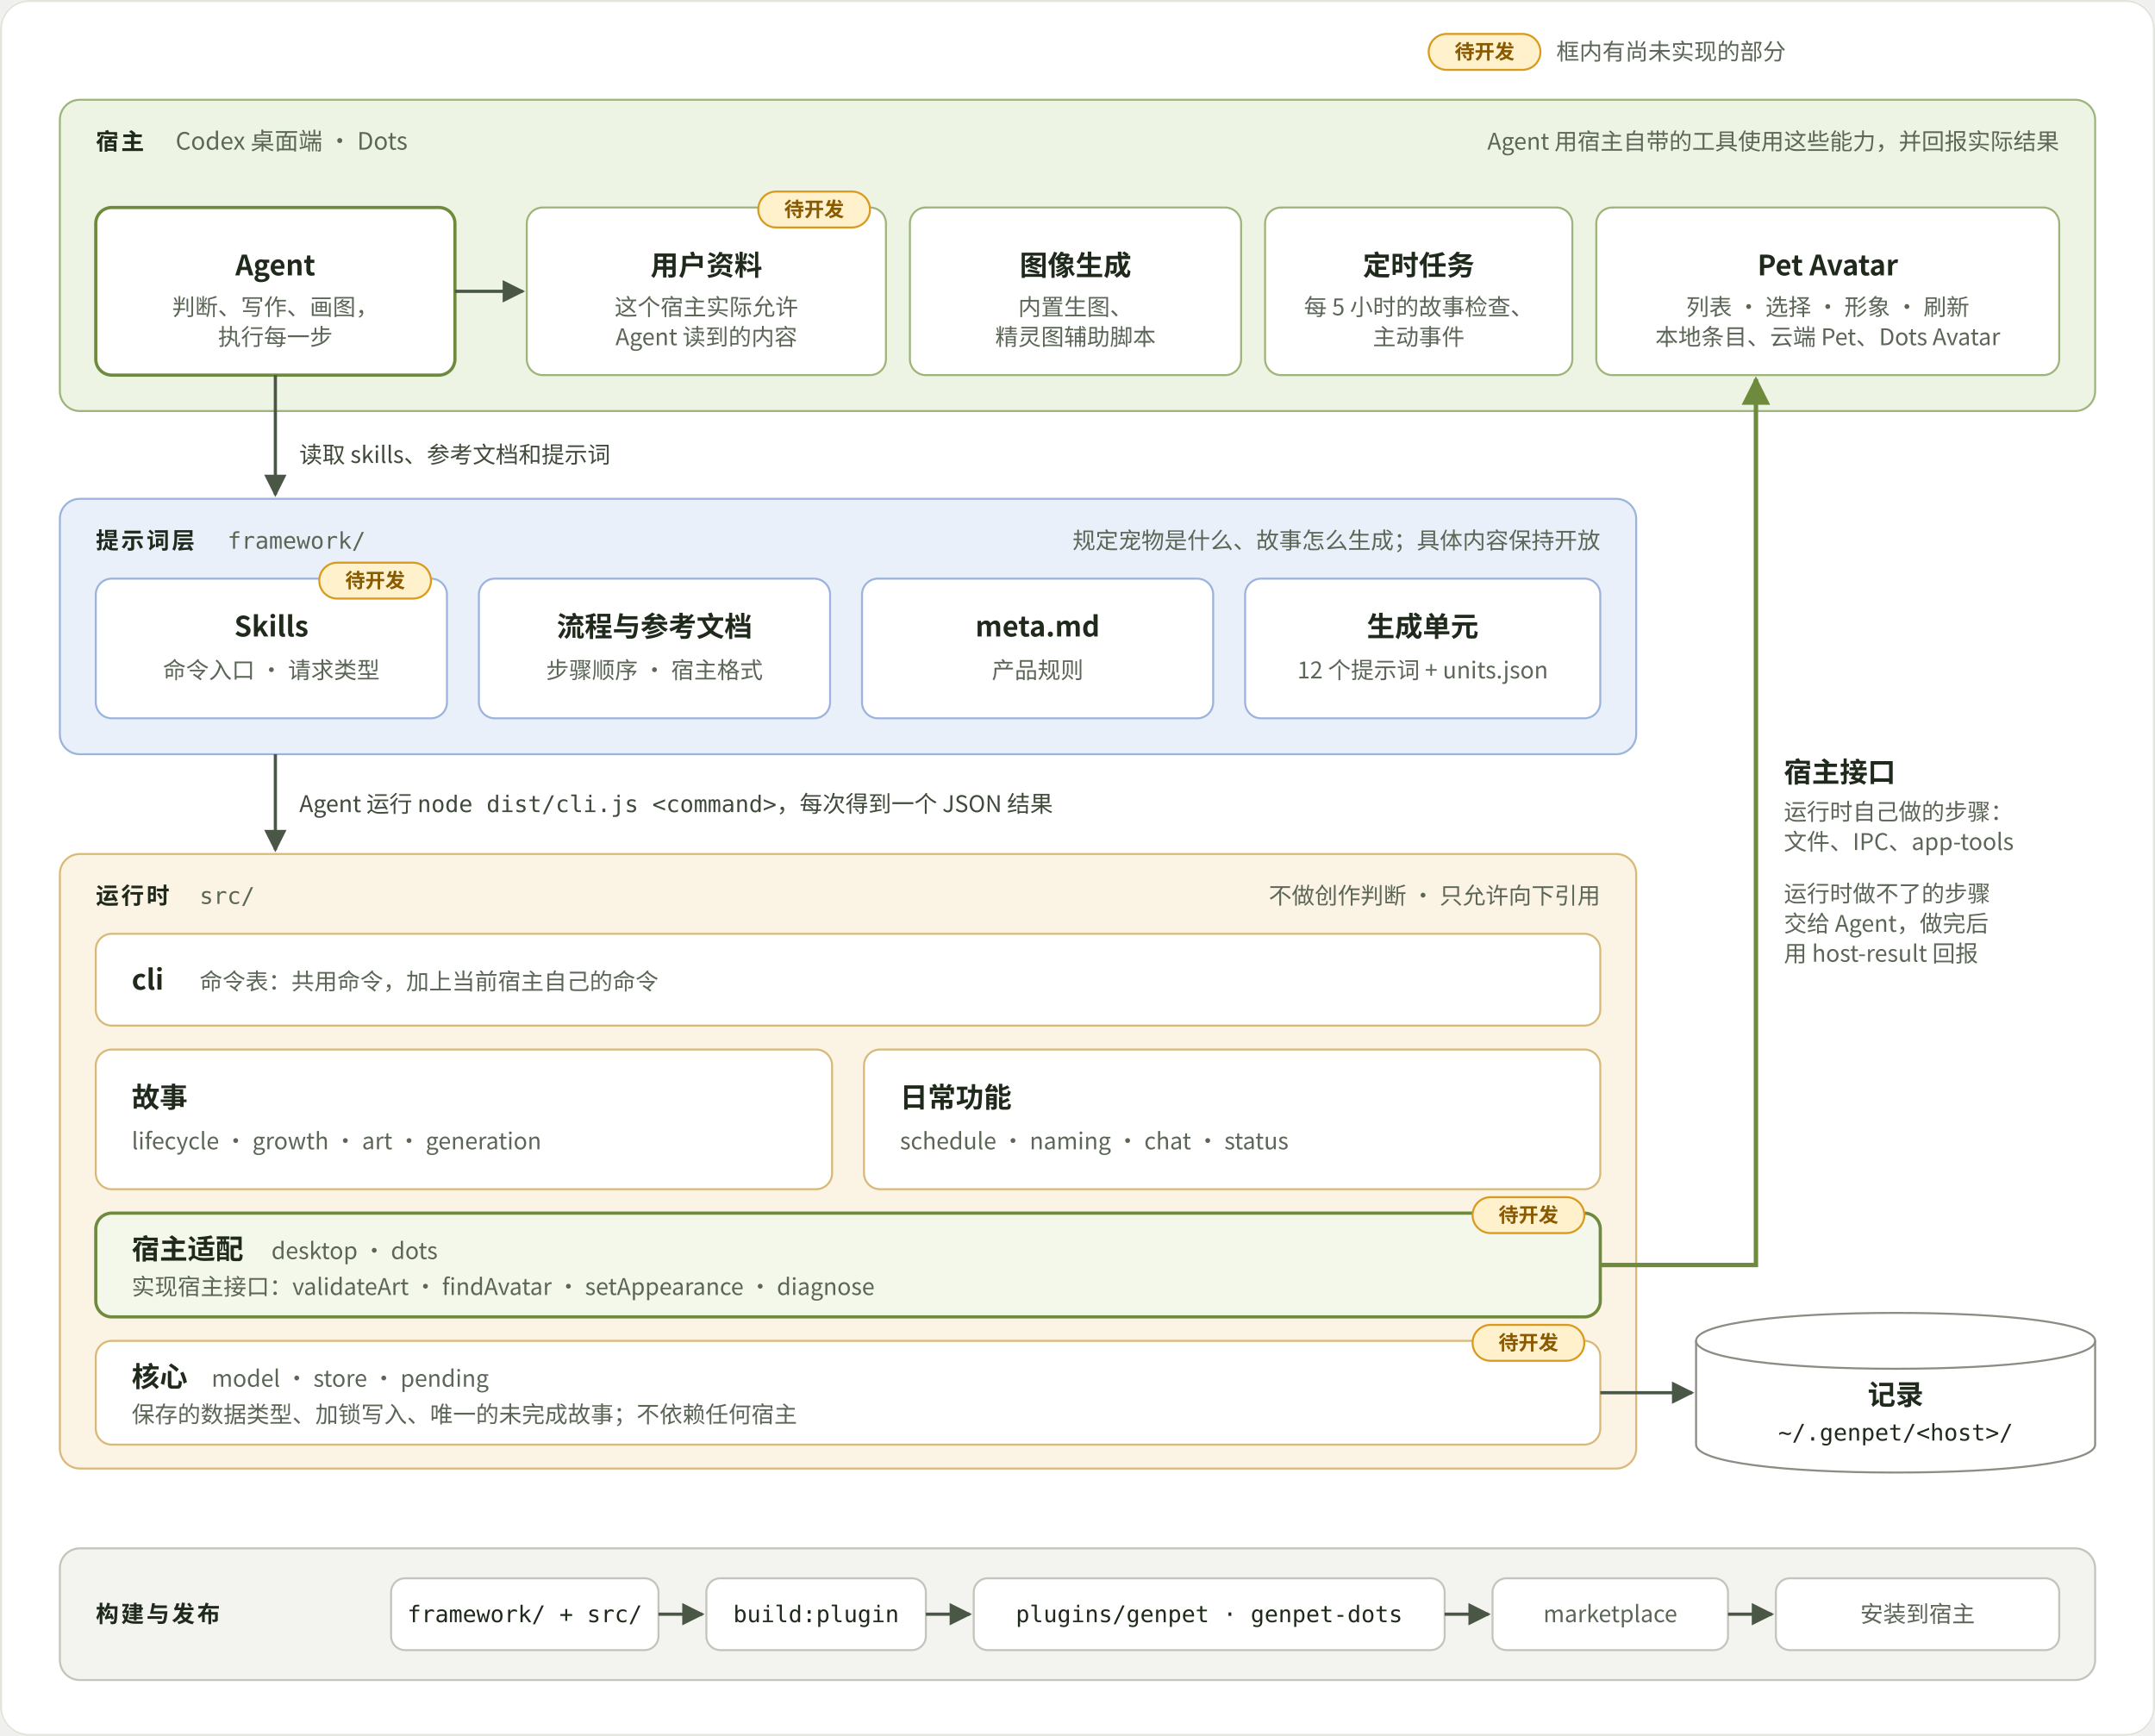
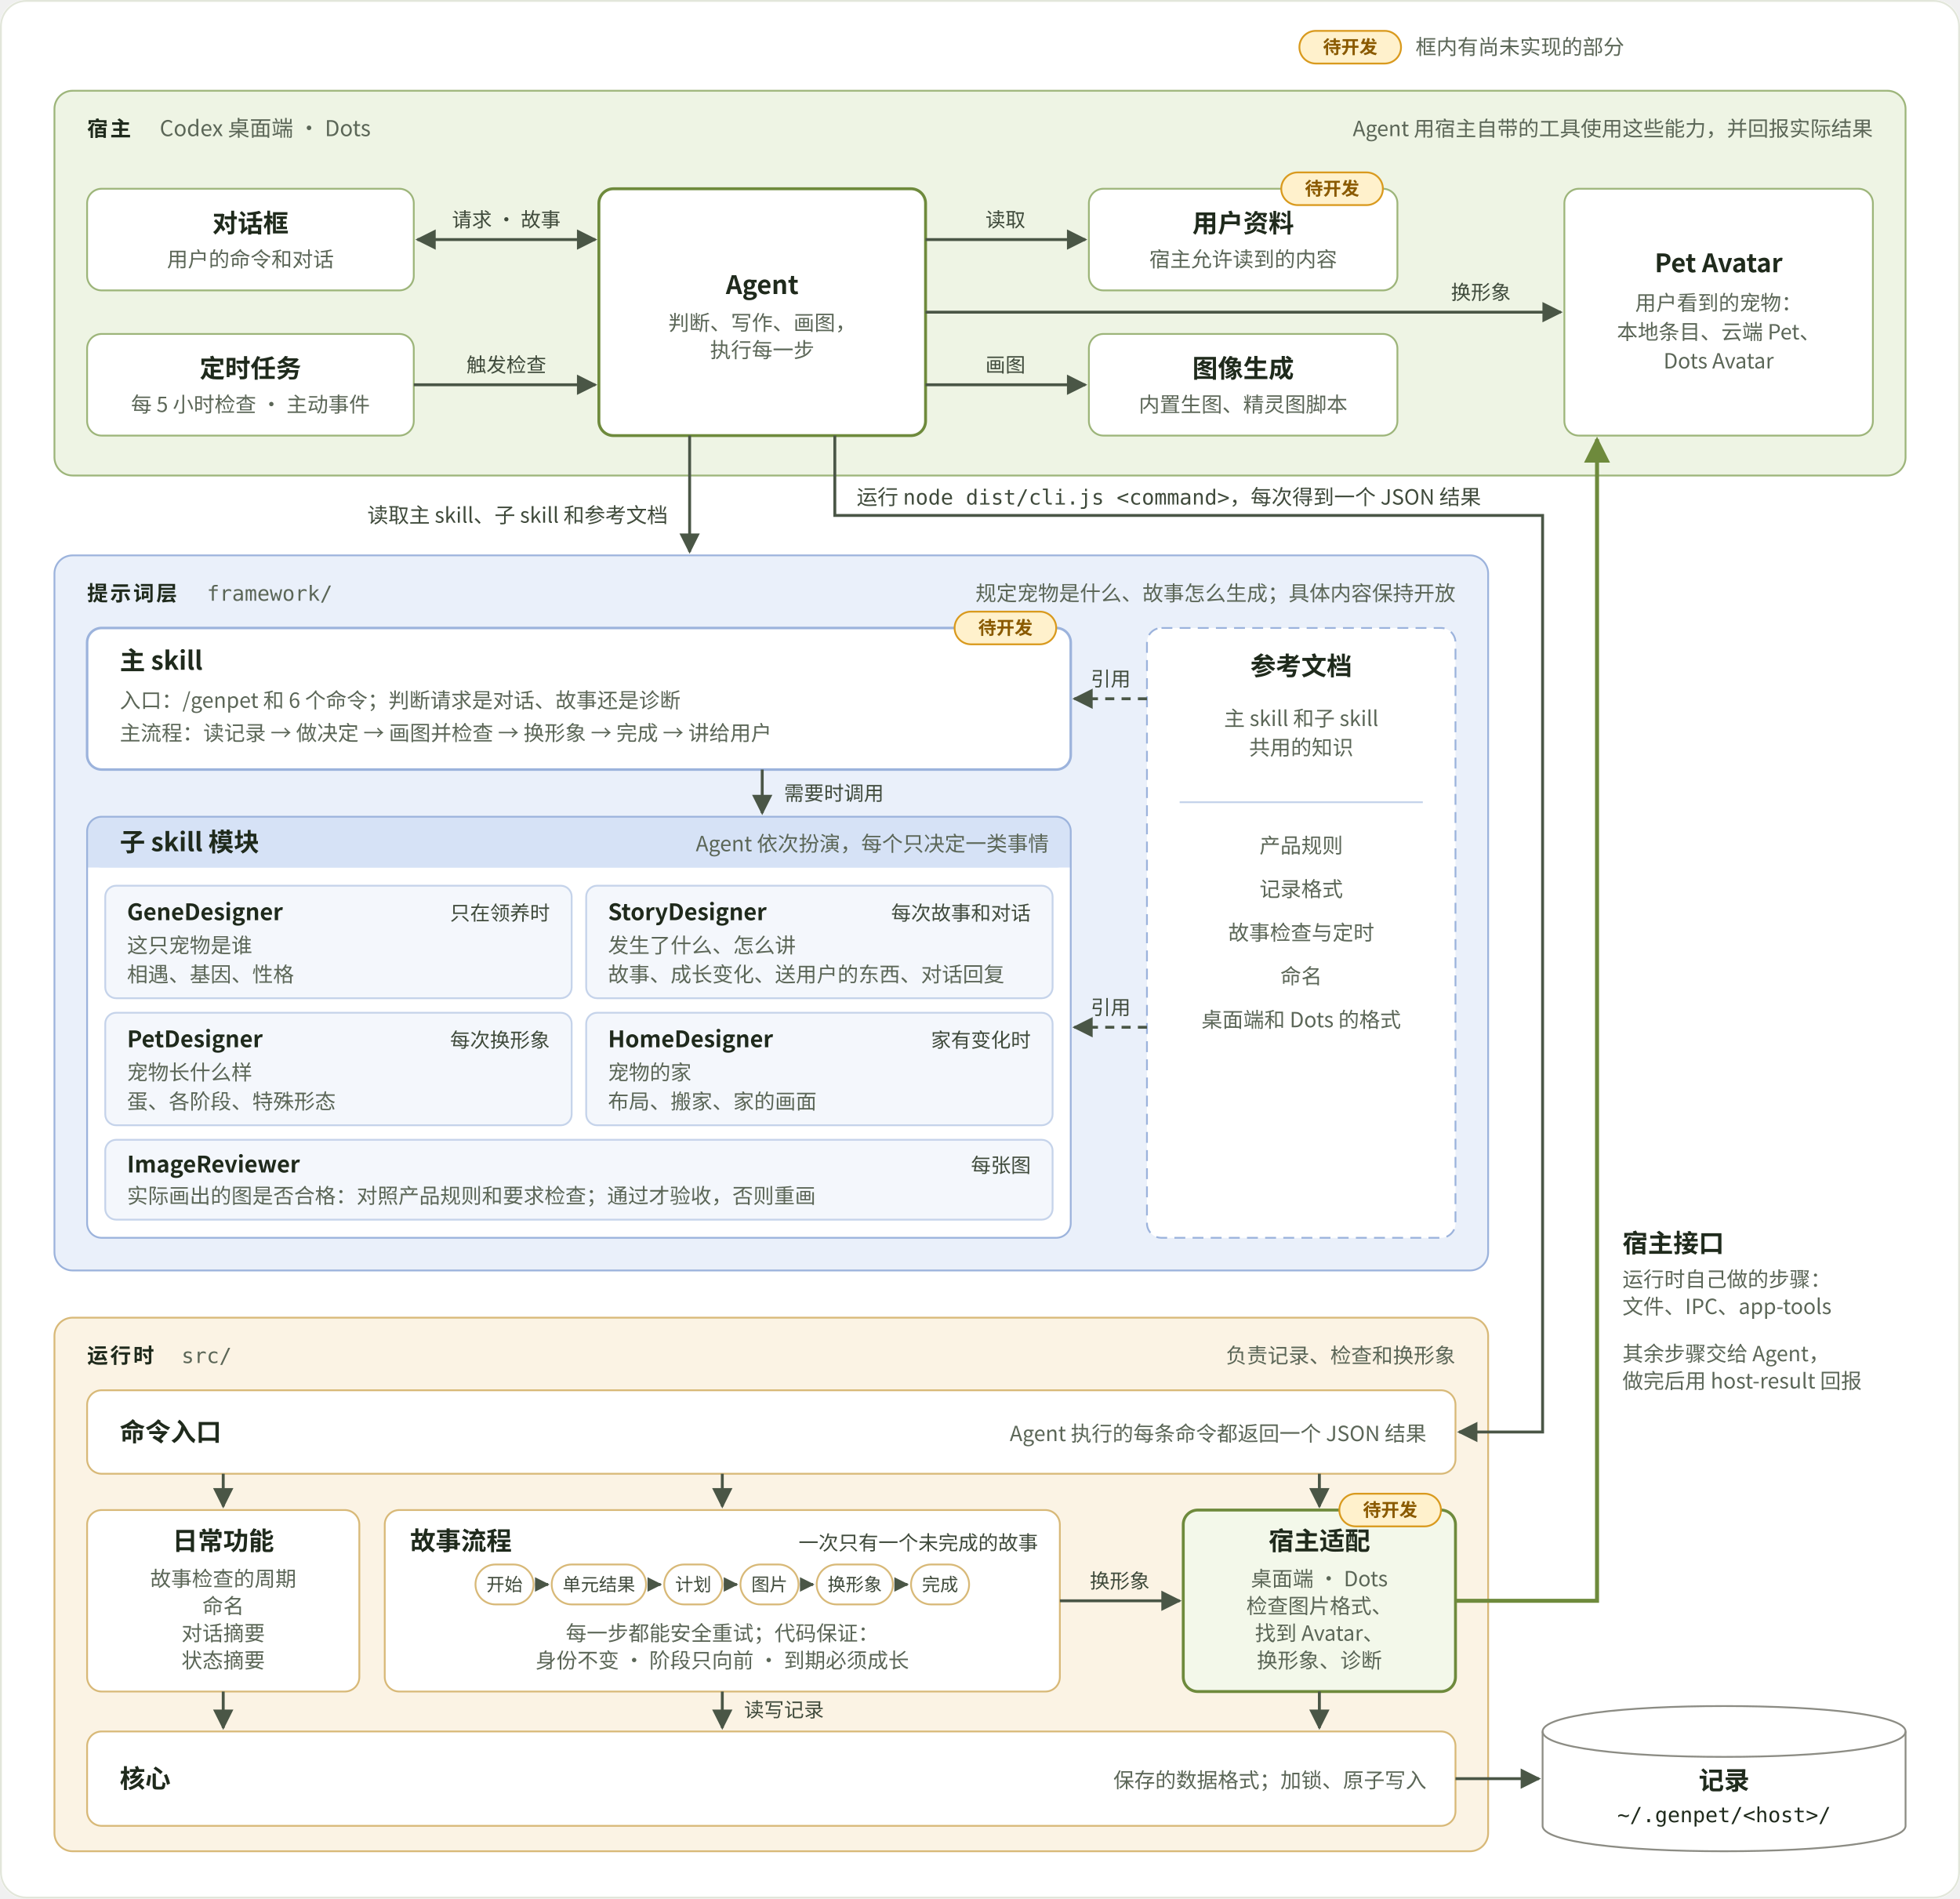
- <svg xmlns="http://www.w3.org/2000/svg" viewBox="0 0 1080 870" role="img" aria-labelledby="t d">
+ <svg xmlns="http://www.w3.org/2000/svg" viewBox="0 0 1080 1046" role="img" aria-labelledby="t d">
  <style>
    text { font-family: -apple-system, BlinkMacSystemFont, 'PingFang SC', 'Hiragino Sans GB', 'Microsoft YaHei', 'Noto Sans CJK SC', 'Segoe UI', Helvetica, Arial, sans-serif; fill: #1F2A1C; }
    .layer { font-size: 11.5px; font-weight: 700; letter-spacing: 1.2px; }
    .where { font-size: 12px; fill: #5B6657; }
    .name { font-size: 14px; font-weight: 600; }
    .sub { font-size: 11.5px; fill: #5B6657; }
+     .grp { font-size: 12.5px; font-weight: 600; }
+     .chip { font-size: 10px; fill: #3F4A3B; }
+     .rel { font-size: 11px; fill: #3F4A3B; }
    .note { font-size: 11.5px; fill: #3F4A3B; }
    .mono { font-family: ui-monospace, SFMono-Regular, Menlo, Consolas, monospace; font-size: 11.5px; }
    .pill { font-size: 10px; font-weight: 600; fill: #8A5A00; }
    .flow { stroke: #4A5646; stroke-width: 1.6; fill: none; }
    .port { stroke: #6E8A3C; stroke-width: 2.2; fill: none; }
  </style>
  <defs>
    <marker id="a" viewBox="0 0 10 10" refX="9" refY="5" markerWidth="7" markerHeight="7" orient="auto-start-reverse">
      <path d="M0 0 10 5 0 10z" fill="#4A5646" />
    </marker>
    <marker id="p" viewBox="0 0 10 10" refX="9" refY="5" markerWidth="6.5" markerHeight="6.5" orient="auto-start-reverse">
      <path d="M0 0 10 5 0 10z" fill="#6E8A3C" />
    </marker>
+     <marker id="s" viewBox="0 0 10 10" refX="9" refY="5" markerWidth="5" markerHeight="5" orient="auto-start-reverse">
+       <path d="M0 0 10 5 0 10z" fill="#4A5646" />
+     </marker>
  </defs>
-   <rect width="1080" height="870" rx="14" fill="#FFFFFF" />
-   <rect x="0.5" y="0.5" width="1079" height="869" rx="14" fill="none" stroke="#E2E6DA" />
+   <rect width="1080" height="1046" rx="14" fill="#FFFFFF" />
+   <rect x="0.5" y="0.5" width="1079" height="1045" rx="14" fill="none" stroke="#E2E6DA" />
  <rect x="716" y="17" width="56" height="18" rx="9" fill="#FFF1CC" stroke="#D99A1E" />
  <text class="pill" x="744" y="29.5" text-anchor="middle">待开发</text>
  <text class="sub" x="780" y="30">框内有尚未实现的部分</text>
-   <rect x="30" y="50" width="1020" height="156" rx="10" fill="#EEF4E4" stroke="#9DB57A" />
+   <rect x="30" y="50" width="1020" height="212" rx="10" fill="#EEF4E4" stroke="#9DB57A" />
  <text class="layer" x="48" y="75">宿主</text>
  <text class="where" x="88" y="75">Codex 桌面端 · Dots</text>
  <text class="sub" x="1032" y="75" text-anchor="end">Agent 用宿主自带的工具使用这些能力，并回报实际结果</text>
-   <rect x="48" y="104" width="180" height="84" rx="8" fill="#FFFFFF" stroke="#6E8A3C" stroke-width="1.6" />
-   <text class="name" x="138" y="138" text-anchor="middle">Agent</text>
-   <text class="sub" x="138" y="158" text-anchor="middle">判断、写作、画图，</text>
-   <text class="sub" x="138" y="173" text-anchor="middle">执行每一步</text>
-   <rect x="264" y="104" width="180" height="84" rx="8" fill="#FFFFFF" stroke="#9DB57A" />
-   <text class="name" x="354" y="138" text-anchor="middle">用户资料</text>
-   <text class="sub" x="354" y="158" text-anchor="middle">这个宿主实际允许</text>
-   <text class="sub" x="354" y="173" text-anchor="middle">Agent 读到的内容</text>
-   <rect x="380" y="96" width="56" height="18" rx="9" fill="#FFF1CC" stroke="#D99A1E" />
-   <text class="pill" x="408" y="108.5" text-anchor="middle">待开发</text>
-   <rect x="456" y="104" width="166" height="84" rx="8" fill="#FFFFFF" stroke="#9DB57A" />
-   <text class="name" x="539" y="138" text-anchor="middle">图像生成</text>
-   <text class="sub" x="539" y="158" text-anchor="middle">内置生图、</text>
-   <text class="sub" x="539" y="173" text-anchor="middle">精灵图辅助脚本</text>
-   <rect x="634" y="104" width="154" height="84" rx="8" fill="#FFFFFF" stroke="#9DB57A" />
-   <text class="name" x="711" y="138" text-anchor="middle">定时任务</text>
-   <text class="sub" x="711" y="158" text-anchor="middle">每 5 小时的故事检查、</text>
-   <text class="sub" x="711" y="173" text-anchor="middle">主动事件</text>
-   <rect x="800" y="104" width="232" height="84" rx="8" fill="#FFFFFF" stroke="#9DB57A" />
-   <text class="name" x="916" y="138" text-anchor="middle">Pet Avatar</text>
-   <text class="sub" x="916" y="158" text-anchor="middle">列表 · 选择 · 形象 · 刷新</text>
-   <text class="sub" x="916" y="173" text-anchor="middle">本地条目、云端 Pet、Dots Avatar</text>
-   <path class="flow" d="M228 146H262" marker-end="url(#a)" />
-   <path class="flow" d="M138 188V248" marker-end="url(#a)" />
-   <text class="note" x="150" y="232">读取 skills、参考文档和提示词</text>
-   <rect x="30" y="250" width="790" height="128" rx="10" fill="#EAF0FA" stroke="#9CB3DC" />
-   <text class="layer" x="48" y="275">提示词层</text>
-   <text class="where mono" x="114" y="275">framework/</text>
-   <text class="sub" x="802" y="275" text-anchor="end">规定宠物是什么、故事怎么生成；具体内容保持开放</text>
-   <rect x="48" y="290" width="176" height="70" rx="8" fill="#FFFFFF" stroke="#9CB3DC" />
-   <text class="name" x="136" y="319" text-anchor="middle">Skills</text>
-   <text class="sub" x="136" y="340" text-anchor="middle">命令入口 · 请求类型</text>
-   <rect x="160" y="282" width="56" height="18" rx="9" fill="#FFF1CC" stroke="#D99A1E" />
-   <text class="pill" x="188" y="294.5" text-anchor="middle">待开发</text>
-   <rect x="240" y="290" width="176" height="70" rx="8" fill="#FFFFFF" stroke="#9CB3DC" />
-   <text class="name" x="328" y="319" text-anchor="middle">流程与参考文档</text>
-   <text class="sub" x="328" y="340" text-anchor="middle">步骤顺序 · 宿主格式</text>
-   <rect x="432" y="290" width="176" height="70" rx="8" fill="#FFFFFF" stroke="#9CB3DC" />
-   <text class="name" x="520" y="319" text-anchor="middle">meta.md</text>
-   <text class="sub" x="520" y="340" text-anchor="middle">产品规则</text>
-   <rect x="624" y="290" width="178" height="70" rx="8" fill="#FFFFFF" stroke="#9CB3DC" />
-   <text class="name" x="713" y="319" text-anchor="middle">生成单元</text>
-   <text class="sub" x="713" y="340" text-anchor="middle">12 个提示词 + units.json</text>
-   <path class="flow" d="M138 378V426" marker-end="url(#a)" />
-   <text class="note" x="150" y="407">Agent 运行 <tspan class="mono">node dist/cli.js &lt;command&gt;</tspan>，每次得到一个 JSON 结果</text>
-   <rect x="30" y="428" width="790" height="308" rx="10" fill="#FBF3E4" stroke="#D8B978" />
-   <text class="layer" x="48" y="453">运行时</text>
-   <text class="where mono" x="100" y="453">src/</text>
-   <text class="sub" x="802" y="453" text-anchor="end">不做创作判断 · 只允许向下引用</text>
-   <rect x="48" y="468" width="754" height="46" rx="8" fill="#FFFFFF" stroke="#D8B978" />
-   <text class="name" x="66" y="496">cli</text>
-   <text class="sub" x="100" y="496">命令表：共用命令，加上当前宿主自己的命令</text>
-   <rect x="48" y="526" width="369" height="70" rx="8" fill="#FFFFFF" stroke="#D8B978" />
-   <text class="name" x="66" y="555">故事</text>
-   <text class="sub" x="66" y="576">lifecycle · growth · art · generation</text>
-   <rect x="433" y="526" width="369" height="70" rx="8" fill="#FFFFFF" stroke="#D8B978" />
-   <text class="name" x="451" y="555">日常功能</text>
-   <text class="sub" x="451" y="576">schedule · naming · chat · status</text>
-   <rect x="48" y="608" width="754" height="52" rx="8" fill="#F3F8EA" stroke="#6E8A3C" stroke-width="1.6" />
-   <text class="name" x="66" y="631">宿主适配</text>
-   <text class="sub" x="136" y="631">desktop · dots</text>
-   <text class="sub" x="66" y="649">实现宿主接口：validateArt · findAvatar · setAppearance · diagnose</text>
-   <rect x="738" y="600" width="56" height="18" rx="9" fill="#FFF1CC" stroke="#D99A1E" />
-   <text class="pill" x="766" y="612.5" text-anchor="middle">待开发</text>
-   <rect x="48" y="672" width="754" height="52" rx="8" fill="#FFFFFF" stroke="#D8B978" />
-   <text class="name" x="66" y="695">核心</text>
-   <text class="sub" x="106" y="695">model · store · pending</text>
-   <text class="sub" x="66" y="713">保存的数据类型、加锁写入、唯一的未完成故事；不依赖任何宿主</text>
-   <rect x="738" y="664" width="56" height="18" rx="9" fill="#FFF1CC" stroke="#D99A1E" />
-   <text class="pill" x="766" y="676.5" text-anchor="middle">待开发</text>
-   <path class="port" d="M802 634H880V190" marker-end="url(#p)" />
-   <text class="name" x="894" y="392" fill="#4E6B22">宿主接口</text>
-   <text class="sub" x="894" y="411">运行时自己做的步骤：</text>
-   <text class="sub" x="894" y="426">文件、IPC、app-tools</text>
-   <text class="sub" x="894" y="452">运行时做不了的步骤</text>
-   <text class="sub" x="894" y="467">交给 Agent，做完后</text>
-   <text class="sub" x="894" y="482">用 host-result 回报</text>
-   <path class="flow" d="M802 698H848" marker-end="url(#a)" />
-   <path d="M850 672c0-9 45-14 100-14s100 5 100 14v52c0 9-45 14-100 14s-100-5-100-14z" fill="#FFFFFF" stroke="#8C8C84" />
-   <path d="M850 672c0 9 45 14 100 14s100-5 100-14" fill="none" stroke="#8C8C84" />
-   <text class="name" x="950" y="704" text-anchor="middle">记录</text>
-   <text class="mono" x="950" y="722" text-anchor="middle" fill="#5B6657">~/.genpet/&lt;host&gt;/</text>
-   <rect x="30" y="776" width="1020" height="66" rx="10" fill="#F3F3F0" stroke="#C4C4BC" />
-   <text class="layer" x="48" y="813">构建与发布</text>
-   <rect x="196" y="791" width="134" height="36" rx="7" fill="#FFFFFF" stroke="#C4C4BC" />
-   <text class="mono" x="263" y="813" text-anchor="middle">framework/ + src/</text>
-   <path class="flow" d="M330 809H352" marker-end="url(#a)" />
-   <rect x="354" y="791" width="110" height="36" rx="7" fill="#FFFFFF" stroke="#C4C4BC" />
-   <text class="mono" x="409" y="813" text-anchor="middle">build:plugin</text>
-   <path class="flow" d="M464 809H486" marker-end="url(#a)" />
-   <rect x="488" y="791" width="236" height="36" rx="7" fill="#FFFFFF" stroke="#C4C4BC" />
-   <text class="mono" x="606" y="813" text-anchor="middle">plugins/genpet · genpet-dots</text>
-   <path class="flow" d="M724 809H746" marker-end="url(#a)" />
-   <rect x="748" y="791" width="118" height="36" rx="7" fill="#FFFFFF" stroke="#C4C4BC" />
-   <text class="sub" x="807" y="813" text-anchor="middle" fill="#1F2A1C">marketplace</text>
-   <path class="flow" d="M866 809H888" marker-end="url(#a)" />
-   <rect x="890" y="791" width="142" height="36" rx="7" fill="#FFFFFF" stroke="#C4C4BC" />
-   <text class="sub" x="961" y="813" text-anchor="middle" fill="#1F2A1C">安装到宿主</text>
+   <rect x="48" y="104" width="180" height="56" rx="8" fill="#FFFFFF" stroke="#9DB57A" />
+   <text class="name" x="138" y="128" text-anchor="middle">对话框</text>
+   <text class="sub" x="138" y="147" text-anchor="middle">用户的命令和对话</text>
+   <rect x="48" y="184" width="180" height="56" rx="8" fill="#FFFFFF" stroke="#9DB57A" />
+   <text class="name" x="138" y="208" text-anchor="middle">定时任务</text>
+   <text class="sub" x="138" y="227" text-anchor="middle">每 5 小时检查 · 主动事件</text>
+   <rect x="330" y="104" width="180" height="136" rx="8" fill="#FFFFFF" stroke="#6E8A3C" stroke-width="1.6" />
+   <text class="name" x="420" y="162" text-anchor="middle">Agent</text>
+   <text class="sub" x="420" y="182" text-anchor="middle">判断、写作、画图，</text>
+   <text class="sub" x="420" y="197" text-anchor="middle">执行每一步</text>
+   <path class="flow" d="M230 132H328" marker-start="url(#a)" marker-end="url(#a)" />
+   <text class="rel" x="279" y="125" text-anchor="middle">请求 · 故事</text>
+   <path class="flow" d="M228 212H328" marker-end="url(#a)" />
+   <text class="rel" x="279" y="205" text-anchor="middle">触发检查</text>
+   <rect x="600" y="104" width="170" height="56" rx="8" fill="#FFFFFF" stroke="#9DB57A" />
+   <text class="name" x="685" y="128" text-anchor="middle">用户资料</text>
+   <text class="sub" x="685" y="147" text-anchor="middle">宿主允许读到的内容</text>
+   <rect x="706" y="95" width="56" height="18" rx="9" fill="#FFF1CC" stroke="#D99A1E" />
+   <text class="pill" x="734" y="107.5" text-anchor="middle">待开发</text>
+   <rect x="600" y="184" width="170" height="56" rx="8" fill="#FFFFFF" stroke="#9DB57A" />
+   <text class="name" x="685" y="208" text-anchor="middle">图像生成</text>
+   <text class="sub" x="685" y="227" text-anchor="middle">内置生图、精灵图脚本</text>
+   <path class="flow" d="M510 132H598" marker-end="url(#a)" />
+   <text class="rel" x="554" y="125" text-anchor="middle">读取</text>
+   <path class="flow" d="M510 212H598" marker-end="url(#a)" />
+   <text class="rel" x="554" y="205" text-anchor="middle">画图</text>
+   <rect x="862" y="104" width="170" height="136" rx="8" fill="#FFFFFF" stroke="#9DB57A" />
+   <text class="name" x="947" y="150" text-anchor="middle">Pet Avatar</text>
+   <text class="sub" x="947" y="171" text-anchor="middle">用户看到的宠物：</text>
+   <text class="sub" x="947" y="187" text-anchor="middle">本地条目、云端 Pet、</text>
+   <text class="sub" x="947" y="203" text-anchor="middle">Dots Avatar</text>
+   <path class="flow" d="M510 172H860" marker-end="url(#a)" />
+   <text class="rel" x="816" y="165" text-anchor="middle">换形象</text>
+   <g transform="translate(0,56)">
+     <path class="flow" d="M380 184V248" marker-end="url(#a)" />
+     <text class="note" x="368" y="232" text-anchor="end">读取主 skill、子 skill 和参考文档</text>
+     <rect x="30" y="250" width="790" height="394" rx="10" fill="#EAF0FA" stroke="#9CB3DC" />
+     <text class="layer" x="48" y="275">提示词层</text>
+     <text class="where mono" x="114" y="275">framework/</text>
+     <text class="sub" x="802" y="275" text-anchor="end">规定宠物是什么、故事怎么生成；具体内容保持开放</text>
+     <rect x="48" y="290" width="542" height="78" rx="8" fill="#FFFFFF" stroke="#9CB3DC" stroke-width="1.4" />
+     <text class="name" x="66" y="313">主 skill</text>
+     <text class="sub" x="66" y="334">入口：/genpet 和 6 个命令；判断请求是对话、故事还是诊断</text>
+     <text class="sub" x="66" y="352">主流程：读记录 → 做决定 → 画图并检查 → 换形象 → 完成 → 讲给用户</text>
+     <rect x="526" y="281" width="56" height="18" rx="9" fill="#FFF1CC" stroke="#D99A1E" />
+     <text class="pill" x="554" y="293.5" text-anchor="middle">待开发</text>
+     <path class="flow" d="M420 368V392" marker-end="url(#a)" />
+     <text class="rel" x="432" y="385">需要时调用</text>
+     <rect x="48" y="394" width="542" height="232" rx="8" fill="#FFFFFF" />
+     <rect x="48" y="394" width="542" height="28" rx="8" fill="#D6E2F6" />
+     <rect x="48" y="408" width="542" height="14" fill="#D6E2F6" />
+     <rect x="48" y="394" width="542" height="232" rx="8" fill="none" stroke="#9CB3DC" />
+     <text class="name" x="66" y="413">子 skill 模块</text>
+     <text class="sub" x="578" y="413" text-anchor="end" fill="#3F4A3B">Agent 依次扮演，每个只决定一类事情</text>
+     <rect x="58" y="432" width="257" height="62" rx="6" fill="#F4F7FC" stroke="#C5D3EA" />
+     <text class="grp" x="70" y="451">GeneDesigner</text>
+     <text class="rel" x="303" y="451" text-anchor="end" fill="#5B6657">只在领养时</text>
+     <text class="sub" x="70" y="469" fill="#1F2A1C">这只宠物是谁</text>
+     <text class="sub" x="70" y="485">相遇、基因、性格</text>
+     <rect x="323" y="432" width="257" height="62" rx="6" fill="#F4F7FC" stroke="#C5D3EA" />
+     <text class="grp" x="335" y="451">StoryDesigner</text>
+     <text class="rel" x="568" y="451" text-anchor="end" fill="#5B6657">每次故事和对话</text>
+     <text class="sub" x="335" y="469" fill="#1F2A1C">发生了什么、怎么讲</text>
+     <text class="sub" x="335" y="485">故事、成长变化、送用户的东西、对话回复</text>
+     <rect x="58" y="502" width="257" height="62" rx="6" fill="#F4F7FC" stroke="#C5D3EA" />
+     <text class="grp" x="70" y="521">PetDesigner</text>
+     <text class="rel" x="303" y="521" text-anchor="end" fill="#5B6657">每次换形象</text>
+     <text class="sub" x="70" y="539" fill="#1F2A1C">宠物长什么样</text>
+     <text class="sub" x="70" y="555">蛋、各阶段、特殊形态</text>
+     <rect x="323" y="502" width="257" height="62" rx="6" fill="#F4F7FC" stroke="#C5D3EA" />
+     <text class="grp" x="335" y="521">HomeDesigner</text>
+     <text class="rel" x="568" y="521" text-anchor="end" fill="#5B6657">家有变化时</text>
+     <text class="sub" x="335" y="539" fill="#1F2A1C">宠物的家</text>
+     <text class="sub" x="335" y="555">布局、搬家、家的画面</text>
+     <rect x="58" y="572" width="522" height="44" rx="6" fill="#F4F7FC" stroke="#C5D3EA" />
+     <text class="grp" x="70" y="590">ImageReviewer</text>
+     <text class="rel" x="568" y="590" text-anchor="end" fill="#5B6657">每张图</text>
+     <text class="sub" x="70" y="607" fill="#3F4A3B">实际画出的图是否合格：对照产品规则和要求检查；通过才验收，否则重画</text>
+     <rect x="632" y="290" width="170" height="336" rx="8" fill="#FFFFFF" stroke="#9CB3DC" stroke-dasharray="6 4" />
+     <text class="name" x="717" y="316" text-anchor="middle">参考文档</text>
+     <text class="sub" x="717" y="344" text-anchor="middle">主 skill 和子 skill</text>
+     <text class="sub" x="717" y="360" text-anchor="middle">共用的知识</text>
+     <path d="M650 386H784" stroke="#C5D3EA" stroke-width="1" />
+     <text class="sub" x="717" y="414" text-anchor="middle" fill="#1F2A1C">产品规则</text>
+     <text class="sub" x="717" y="438" text-anchor="middle" fill="#1F2A1C">记录格式</text>
+     <text class="sub" x="717" y="462" text-anchor="middle" fill="#1F2A1C">故事检查与定时</text>
+     <text class="sub" x="717" y="486" text-anchor="middle" fill="#1F2A1C">命名</text>
+     <text class="sub" x="717" y="510" text-anchor="middle" fill="#1F2A1C">桌面端和 Dots 的格式</text>
+     <path class="flow" d="M632 329H592" stroke-dasharray="5 4" marker-end="url(#a)" />
+     <text class="rel" x="612" y="322" text-anchor="middle">引用</text>
+     <path class="flow" d="M632 510H592" stroke-dasharray="5 4" marker-end="url(#a)" />
+     <text class="rel" x="612" y="503" text-anchor="middle">引用</text>
+     <g transform="translate(0,242)">
+       <rect x="30" y="428" width="790" height="294" rx="10" fill="#FBF3E4" stroke="#D8B978" />
+       <text class="layer" x="48" y="453">运行时</text>
+       <text class="where mono" x="100" y="453">src/</text>
+       <text class="sub" x="802" y="453" text-anchor="end">负责记录、检查和换形象</text>
+       <rect x="48" y="468" width="754" height="46" rx="8" fill="#FFFFFF" stroke="#D8B978" />
+       <text class="name" x="66" y="496">命令入口</text>
+       <text class="sub" x="786" y="496" text-anchor="end">Agent 执行的每条命令都返回一个 JSON 结果</text>
+       <path class="flow" d="M123 514V532" marker-end="url(#a)" />
+       <path class="flow" d="M398 514V532" marker-end="url(#a)" />
+       <path class="flow" d="M727 514V532" marker-end="url(#a)" />
+       <rect x="48" y="534" width="150" height="100" rx="8" fill="#FFFFFF" stroke="#D8B978" />
+       <text class="name" x="123" y="556" text-anchor="middle">日常功能</text>
+       <text class="sub" x="123" y="576" text-anchor="middle">故事检查的周期</text>
+       <text class="sub" x="123" y="591" text-anchor="middle">命名</text>
+       <text class="sub" x="123" y="606" text-anchor="middle">对话摘要</text>
+       <text class="sub" x="123" y="621" text-anchor="middle">状态摘要</text>
+       <rect x="212" y="534" width="372" height="100" rx="8" fill="#FFFFFF" stroke="#D8B978" />
+       <text class="name" x="226" y="556">故事流程</text>
+       <text class="rel" x="572" y="556" text-anchor="end" fill="#5B6657">一次只有一个未完成的故事</text>
+       <rect x="262.0" y="564" width="32.0" height="22" rx="11" fill="#FFFFFF" stroke="#D8B978" />
+       <text class="chip" x="278.0" y="578.6" text-anchor="middle">开始</text>
+       <path class="flow" d="M295.0 575H302.0" marker-end="url(#s)" stroke-width="1.2" />
+       <rect x="304.0" y="564" width="52.0" height="22" rx="11" fill="#FFFFFF" stroke="#D8B978" />
+       <text class="chip" x="330.0" y="578.6" text-anchor="middle">单元结果</text>
+       <path class="flow" d="M357.0 575H364.0" marker-end="url(#s)" stroke-width="1.2" />
+       <rect x="366.0" y="564" width="32.0" height="22" rx="11" fill="#FFFFFF" stroke="#D8B978" />
+       <text class="chip" x="382.0" y="578.6" text-anchor="middle">计划</text>
+       <path class="flow" d="M399.0 575H406.0" marker-end="url(#s)" stroke-width="1.2" />
+       <rect x="408.0" y="564" width="32.0" height="22" rx="11" fill="#FFFFFF" stroke="#D8B978" />
+       <text class="chip" x="424.0" y="578.6" text-anchor="middle">图片</text>
+       <path class="flow" d="M441.0 575H448.0" marker-end="url(#s)" stroke-width="1.2" />
+       <rect x="450.0" y="564" width="42.0" height="22" rx="11" fill="#FFFFFF" stroke="#D8B978" />
+       <text class="chip" x="471.0" y="578.6" text-anchor="middle">换形象</text>
+       <path class="flow" d="M493.0 575H500.0" marker-end="url(#s)" stroke-width="1.2" />
+       <rect x="502.0" y="564" width="32.0" height="22" rx="11" fill="#FFFFFF" stroke="#D8B978" />
+       <text class="chip" x="518.0" y="578.6" text-anchor="middle">完成</text>
+       <text class="sub" x="398" y="606" text-anchor="middle">每一步都能安全重试；代码保证：</text>
+       <text class="sub" x="398" y="621" text-anchor="middle" fill="#3F4A3B">身份不变 · 阶段只向前 · 到期必须成长</text>
+       <rect x="652" y="534" width="150" height="100" rx="8" fill="#F3F8EA" stroke="#6E8A3C" stroke-width="1.6" />
+       <text class="name" x="727" y="556" text-anchor="middle">宿主适配</text>
+       <text class="sub" x="727" y="576" text-anchor="middle">桌面端 · Dots</text>
+       <text class="sub" x="727" y="591" text-anchor="middle">检查图片格式、</text>
+       <text class="sub" x="727" y="606" text-anchor="middle">找到 Avatar、</text>
+       <text class="sub" x="727" y="621" text-anchor="middle">换形象、诊断</text>
+       <rect x="738" y="525" width="56" height="18" rx="9" fill="#FFF1CC" stroke="#D99A1E" />
+       <text class="pill" x="766" y="537.5" text-anchor="middle">待开发</text>
+       <path class="flow" d="M584 584H650" marker-end="url(#a)" />
+       <text class="rel" x="617" y="577" text-anchor="middle">换形象</text>
+       <path class="flow" d="M123 634V654" marker-end="url(#a)" />
+       <path class="flow" d="M398 634V654" marker-end="url(#a)" />
+       <path class="flow" d="M727 634V654" marker-end="url(#a)" />
+       <text class="rel" x="410" y="648">读写记录</text>
+       <rect x="48" y="656" width="754" height="52" rx="8" fill="#FFFFFF" stroke="#D8B978" />
+       <text class="name" x="66" y="687">核心</text>
+       <text class="sub" x="786" y="687" text-anchor="end">保存的数据格式；加锁、原子写入</text>
+       <path class="port" d="M802 584H880V-56" marker-end="url(#p)" />
+       <text class="name" x="894" y="392" fill="#4E6B22">宿主接口</text>
+       <text class="sub" x="894" y="411">运行时自己做的步骤：</text>
+       <text class="sub" x="894" y="426">文件、IPC、app-tools</text>
+       <text class="sub" x="894" y="452">其余步骤交给 Agent，</text>
+       <text class="sub" x="894" y="467">做完后用 host-result 回报</text>
+       <g transform="translate(0,-16)">
+         <path class="flow" d="M802 698H848" marker-end="url(#a)" />
+         <path d="M850 672c0-9 45-14 100-14s100 5 100 14v52c0 9-45 14-100 14s-100-5-100-14z" fill="#FFFFFF" stroke="#8C8C84" />
+         <path d="M850 672c0 9 45 14 100 14s100-5 100-14" fill="none" stroke="#8C8C84" />
+         <text class="name" x="950" y="704" text-anchor="middle">记录</text>
+         <text class="mono" x="950" y="722" text-anchor="middle" fill="#5B6657">~/.genpet/&lt;host&gt;/</text>
+       </g>
+     </g>
+   </g>
+   <path class="flow" d="M460 240V284H850V789H804" marker-end="url(#a)" />
+   <text class="note" x="472" y="278">运行 <tspan class="mono">node dist/cli.js &lt;command&gt;</tspan>，每次得到一个 JSON 结果</text>
</svg>
